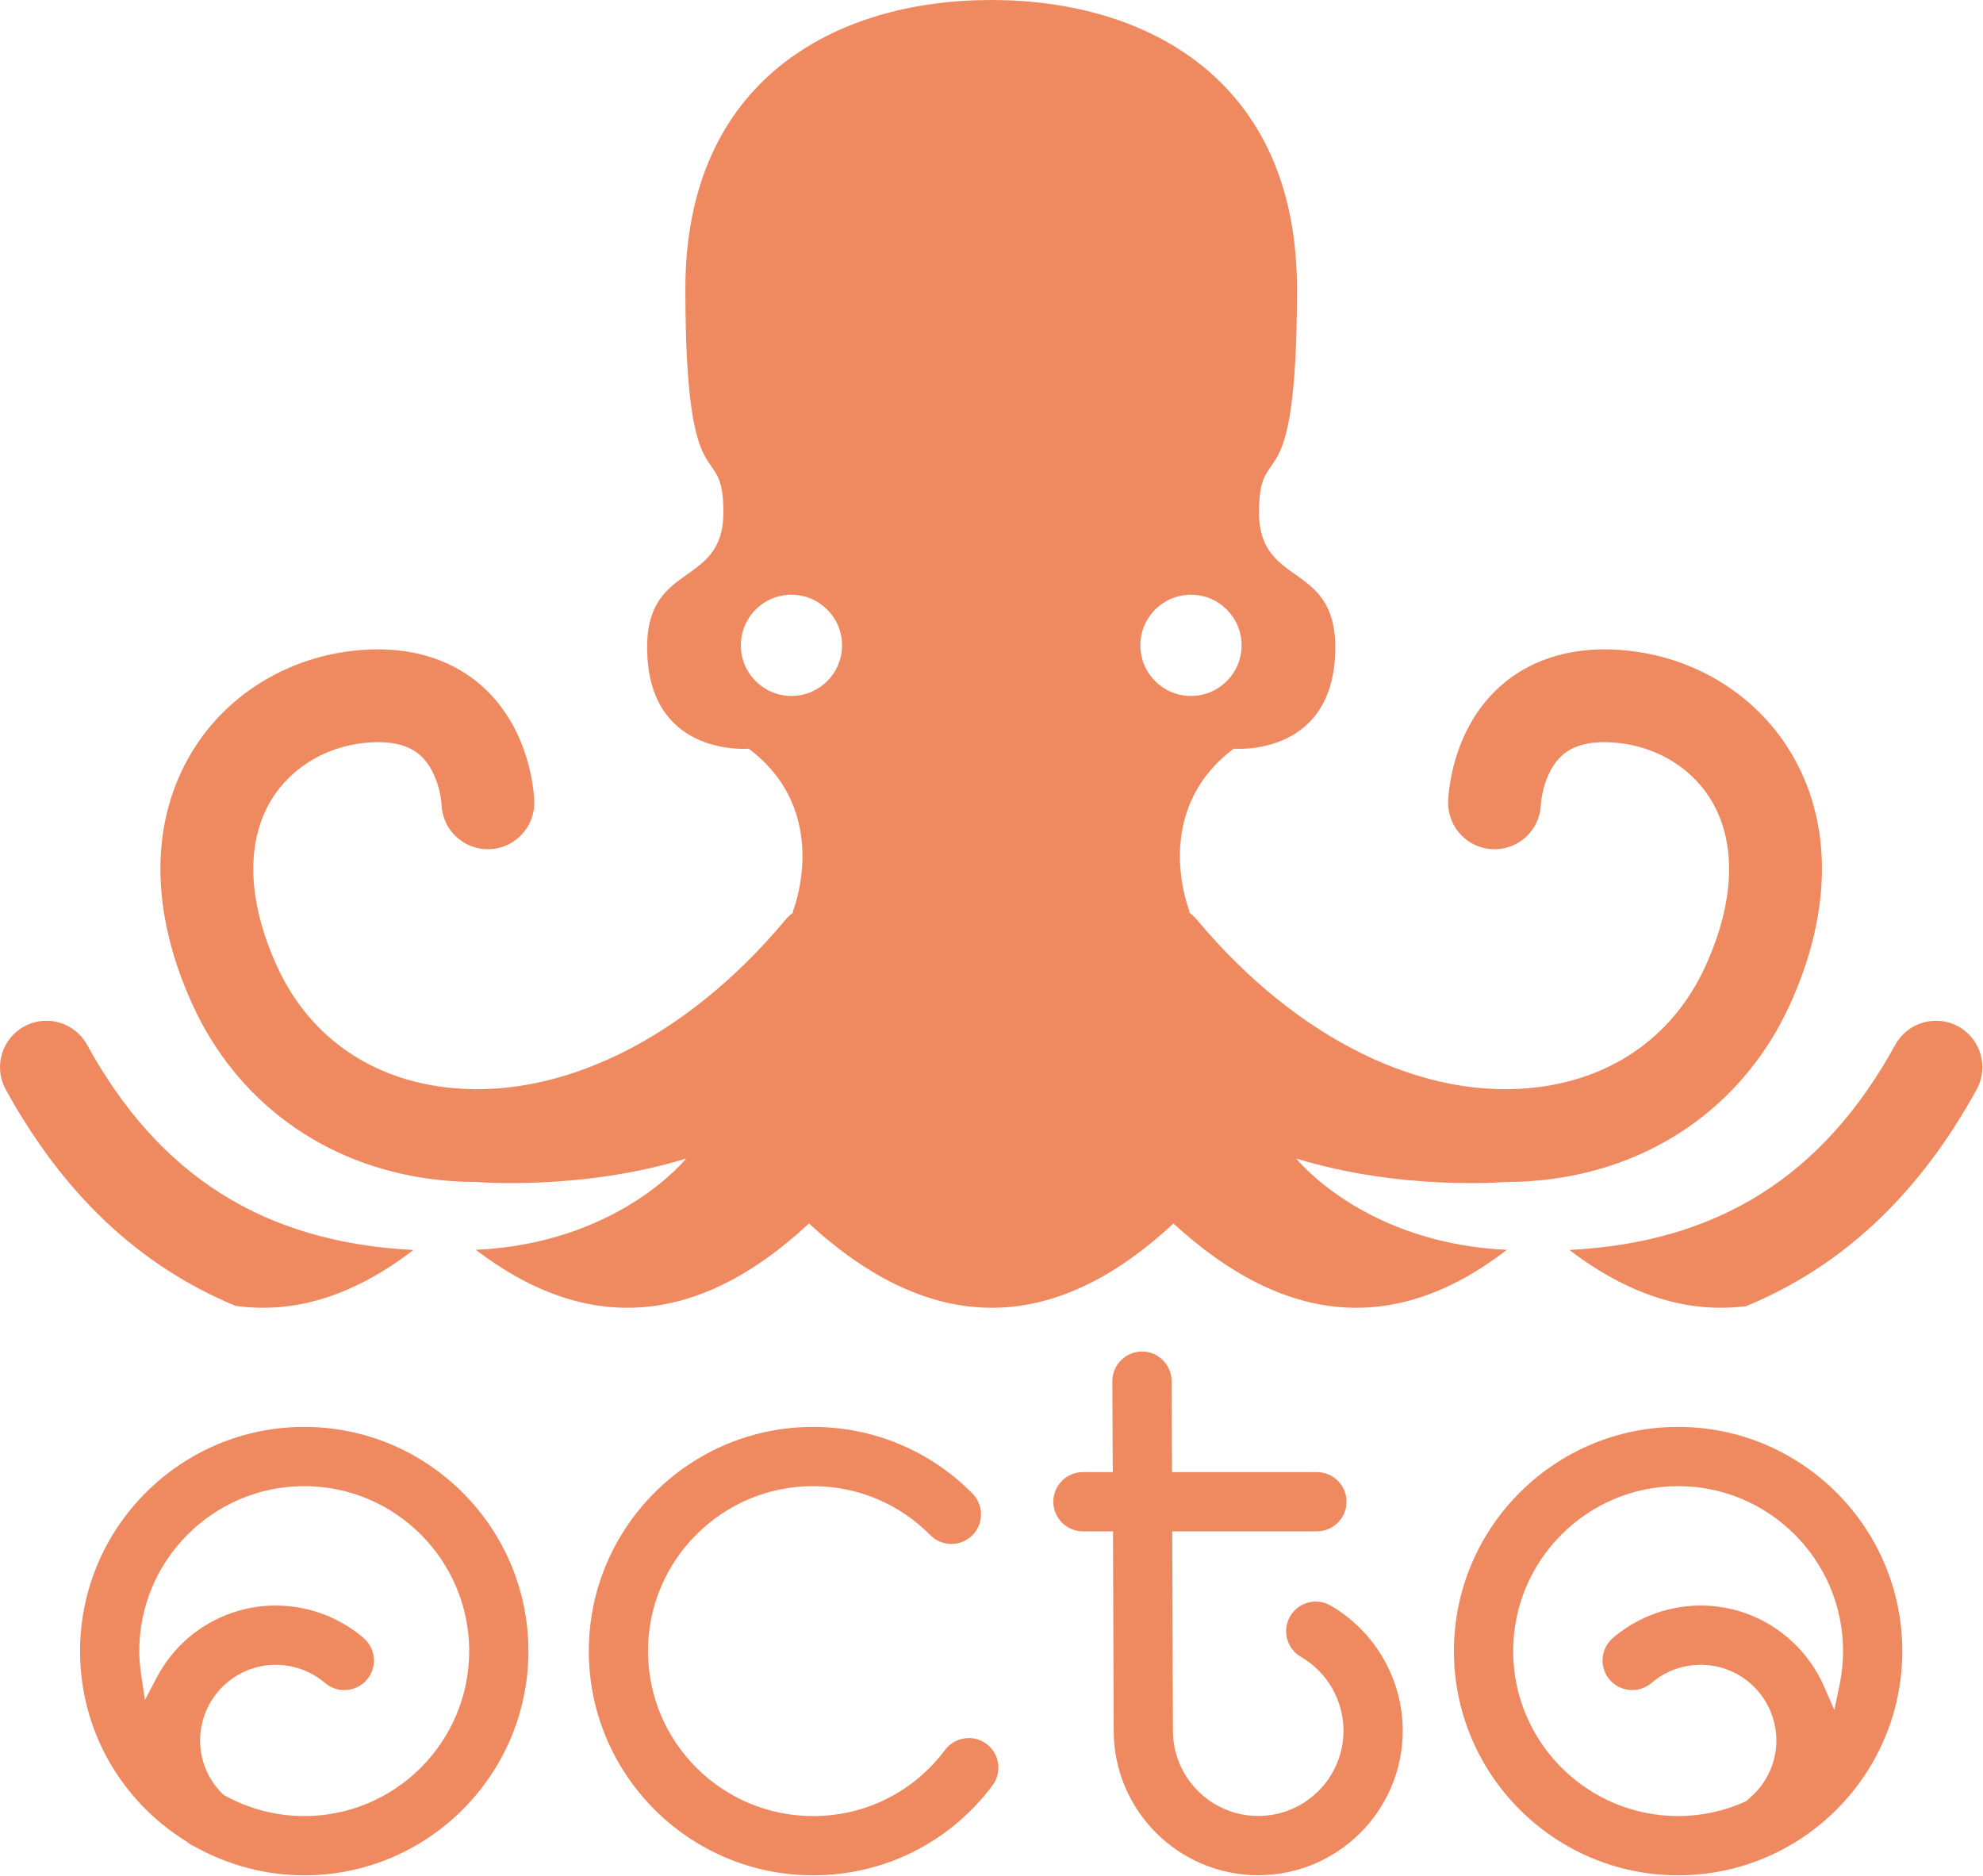
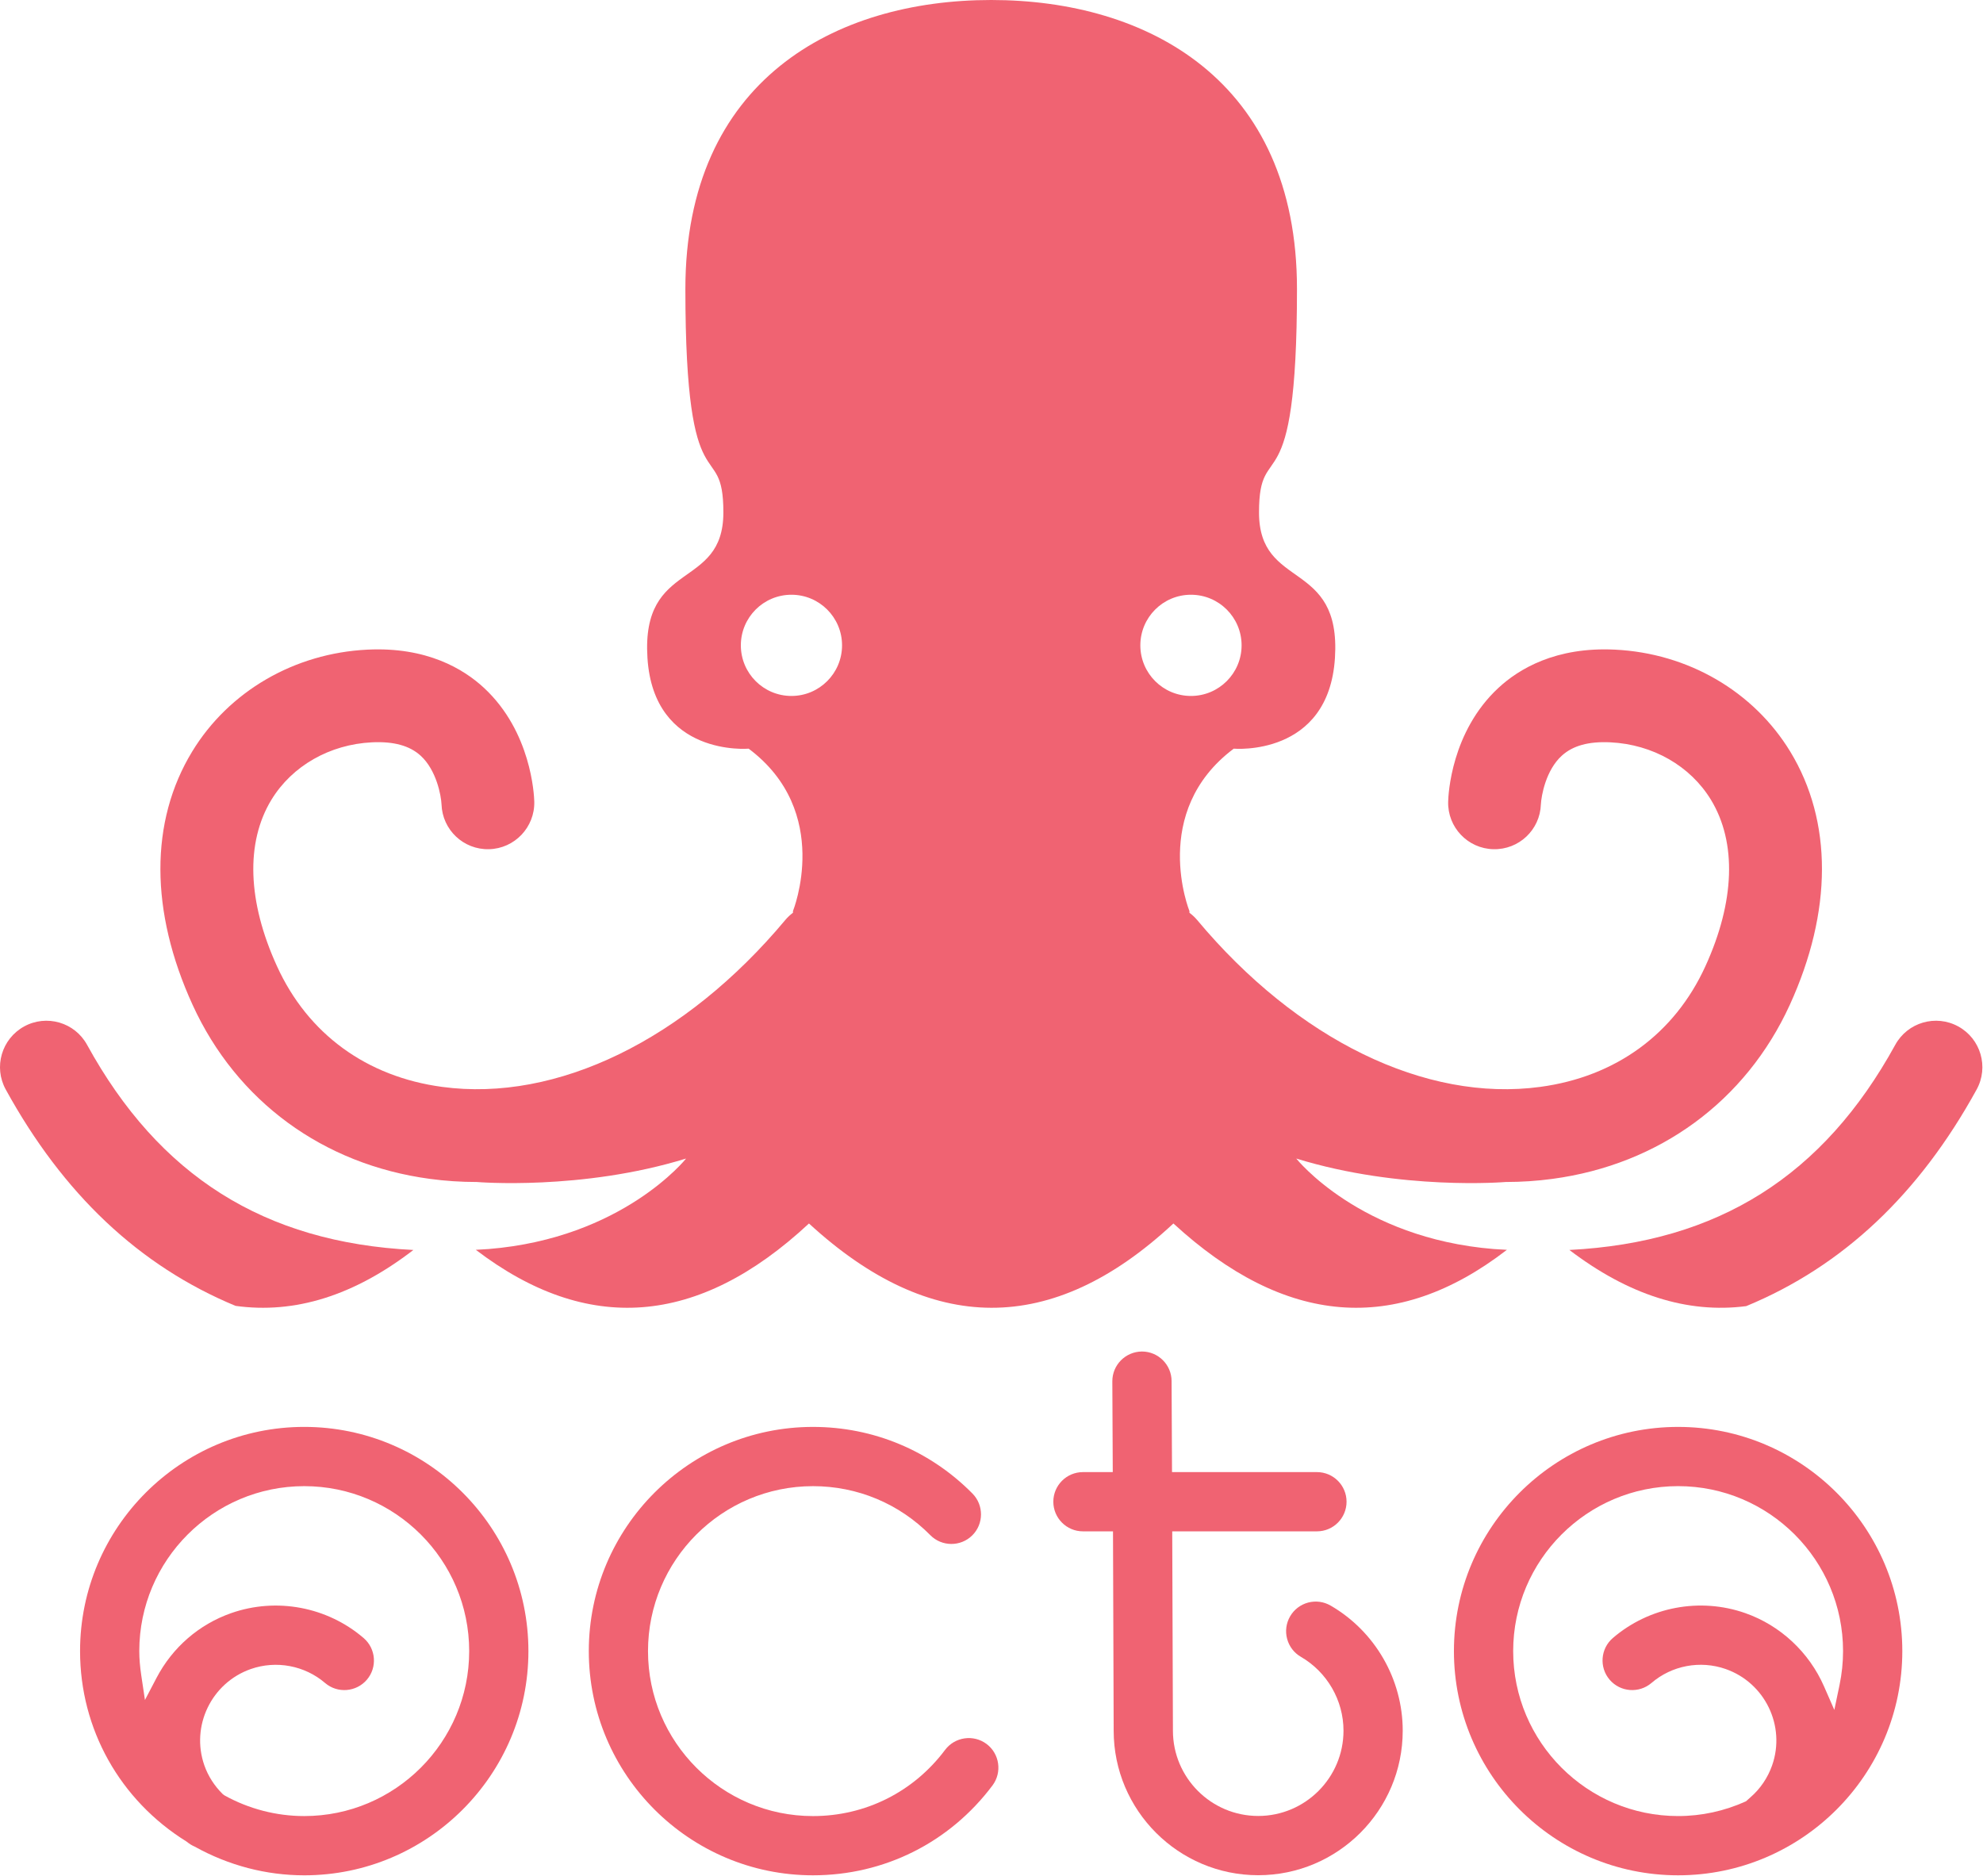
<svg xmlns="http://www.w3.org/2000/svg" width="100%" height="100%" viewBox="0 0 185 175" version="1.1" xml:space="preserve" style="fill-rule:evenodd;clip-rule:evenodd;stroke-linejoin:round;stroke-miterlimit:2;">
  <g>
    <g>
-       <path d="M146.411,116.607c13.907,-0.707 23.698,-6.929 30.405,-19.14c1.154,-2.096 3.787,-2.859 5.879,-1.709c2.096,1.15 2.862,3.784 1.712,5.879c-5.37,9.775 -12.487,16.488 -21.497,20.21c-5.5,0.713 -10.999,-1.05 -16.499,-5.24Z" style="fill:#ef8a60;" />
-       <path d="M21.974,121.823c-8.982,-3.724 -16.08,-10.43 -21.438,-20.186c-1.154,-2.095 -0.383,-4.725 1.713,-5.879c2.092,-1.15 4.725,-0.387 5.875,1.713c6.713,12.219 16.515,18.441 30.441,19.137c-5.53,4.262 -11.061,5.984 -16.591,5.215Z" style="fill:#ef8a60;" />
-       <path d="M44.39,116.593c0.394,-0.021 0.789,-0.045 1.188,-0.072c12.538,-1.017 18.429,-8.442 18.429,-8.442c-9.771,3.013 -19.533,2.188 -19.533,2.188c-1.471,-0 -2.929,-0.096 -4.375,-0.292c-9.963,-1.338 -18.025,-7.254 -22.129,-16.229c-3.992,-8.729 -4.009,-17.121 -0.042,-23.634c3.421,-5.62 9.538,-9.179 16.358,-9.508c5.521,-0.271 8.963,1.796 10.88,3.579c4.387,4.079 4.662,9.946 4.679,10.604c0.054,2.388 -1.834,4.375 -4.221,4.434c-2.383,0.062 -4.354,-1.809 -4.433,-4.179c-0.038,-0.813 -0.467,-3.196 -1.95,-4.546c-1.03,-0.938 -2.517,-1.342 -4.534,-1.246c-3.946,0.192 -7.458,2.196 -9.387,5.362c-2.421,3.984 -2.234,9.5 0.525,15.534c2.879,6.308 8.354,10.304 15.408,11.25c10.692,1.441 22.667,-4.388 32.021,-15.584c0.212,-0.254 0.45,-0.47 0.704,-0.662l0,-0.158c0,-0 3.738,-9.246 -4.133,-15.15c-0,-0 -8.854,0.787 -9.442,-8.459c-0.592,-9.246 7.079,-6.296 7.083,-13.575c0,-7.279 -3.545,0 -3.545,-20.854c-0,-19.479 13.97,-26.954 28.529,-26.954c14.558,-0 28.529,7.475 28.529,26.954c-0,20.854 -3.542,13.575 -3.542,20.854c0,7.279 7.675,4.329 7.084,13.575c-0.588,9.246 -9.442,8.459 -9.442,8.459c-7.871,5.904 -4.133,15.15 -4.133,15.15c0.004,0.054 -0,0.104 -0,0.158c0.254,0.192 0.491,0.408 0.708,0.662c9.35,11.196 21.325,17.025 32.012,15.584c7.059,-0.95 12.53,-4.942 15.413,-11.25c2.758,-6.034 2.942,-11.55 0.521,-15.534c-1.929,-3.166 -5.434,-5.17 -9.388,-5.362c-2.016,-0.096 -3.496,0.308 -4.525,1.246c-1.491,1.35 -1.912,3.733 -1.954,4.546c-0.079,2.37 -2.05,4.241 -4.437,4.179c-2.388,-0.059 -4.275,-2.046 -4.213,-4.434c0.017,-0.658 0.283,-6.525 4.679,-10.604c1.917,-1.783 5.359,-3.85 10.875,-3.579c6.821,0.329 12.934,3.888 16.359,9.508c3.962,6.513 3.945,14.905 -0.042,23.634c-4.104,8.975 -12.171,14.891 -22.133,16.229c-1.446,0.196 -2.905,0.292 -4.371,0.292c-0,-0 -9.767,0.825 -19.538,-2.188c0,0 5.892,7.425 18.429,8.442c0.412,0.028 0.82,0.053 1.224,0.073c-10.371,8.002 -20.742,7.073 -31.114,-2.457c-11.333,10.557 -22.667,10.414 -34,-0c-10.36,9.65 -20.72,10.36 -31.081,2.456Zm29.446,-51.668c-2.608,-0 -4.72,-2.117 -4.72,-4.721c-0,-2.608 2.112,-4.721 4.72,-4.721c2.605,0 4.721,2.113 4.721,4.721c0,2.604 -2.116,4.721 -4.721,4.721Zm32.55,-4.721c0,-2.608 2.113,-4.721 4.721,-4.721c2.609,0 4.725,2.113 4.725,4.721c0,2.604 -2.116,4.721 -4.725,4.721c-2.608,-0 -4.721,-2.117 -4.721,-4.721Z" style="fill:#ef8a60;" />
+       <path d="M146.411,116.607c13.907,-0.707 23.698,-6.929 30.405,-19.14c1.154,-2.096 3.787,-2.859 5.879,-1.709c2.096,1.15 2.862,3.784 1.712,5.88c-5.37,9.774 -12.487,16.487 -21.497,20.209c-5.5,0.713 -10.999,-1.05 -16.499,-5.24Z" style="fill:#f06372;" />
+       <path d="M21.974,121.823c-8.982,-3.724 -16.08,-10.43 -21.438,-20.185c-1.154,-2.096 -0.383,-4.725 1.713,-5.88c2.092,-1.15 4.725,-0.387 5.875,1.713c6.713,12.219 16.515,18.441 30.441,19.137c-5.53,4.262 -11.061,5.984 -16.591,5.215Z" style="fill:#f06372;" />
+       <path d="M44.39,116.593c0.394,-0.021 0.789,-0.045 1.188,-0.072c12.538,-1.017 18.429,-8.442 18.429,-8.442c-9.771,3.013 -19.533,2.188 -19.533,2.188c-1.471,-0 -2.929,-0.096 -4.375,-0.292c-9.963,-1.338 -18.025,-7.254 -22.129,-16.229c-3.992,-8.729 -4.009,-17.121 -0.042,-23.634c3.421,-5.62 9.538,-9.179 16.358,-9.508c5.521,-0.271 8.963,1.796 10.88,3.579c4.387,4.079 4.662,9.946 4.679,10.604c0.054,2.388 -1.834,4.375 -4.221,4.434c-2.383,0.062 -4.354,-1.809 -4.433,-4.179c-0.038,-0.813 -0.467,-3.196 -1.95,-4.546c-1.03,-0.938 -2.517,-1.342 -4.534,-1.246c-3.946,0.192 -7.458,2.196 -9.387,5.362c-2.421,3.984 -2.234,9.5 0.525,15.534c2.879,6.308 8.354,10.304 15.408,11.25c10.692,1.441 22.667,-4.388 32.021,-15.584c0.212,-0.254 0.45,-0.47 0.704,-0.662l0,-0.158c0,-0 3.738,-9.246 -4.133,-15.15c-0,-0 -8.854,0.787 -9.442,-8.459c-0.592,-9.246 7.079,-6.296 7.083,-13.575c0,-7.279 -3.545,0 -3.545,-20.854c-0,-19.479 13.97,-26.954 28.529,-26.954c14.558,-0 28.529,7.475 28.529,26.954c-0,20.854 -3.542,13.575 -3.542,20.854c0,7.279 7.675,4.329 7.084,13.575c-0.588,9.246 -9.442,8.459 -9.442,8.459c-7.871,5.904 -4.133,15.15 -4.133,15.15c0.004,0.054 -0,0.104 -0,0.158c0.254,0.192 0.491,0.408 0.708,0.662c9.35,11.196 21.325,17.025 32.012,15.584c7.059,-0.95 12.53,-4.942 15.413,-11.25c2.758,-6.034 2.942,-11.55 0.521,-15.534c-1.929,-3.166 -5.434,-5.17 -9.388,-5.362c-2.016,-0.096 -3.496,0.308 -4.525,1.246c-1.491,1.35 -1.912,3.733 -1.954,4.546c-0.079,2.37 -2.05,4.241 -4.437,4.179c-2.388,-0.059 -4.275,-2.046 -4.213,-4.434c0.017,-0.658 0.283,-6.525 4.679,-10.604c1.917,-1.783 5.359,-3.85 10.875,-3.579c6.821,0.329 12.934,3.888 16.359,9.508c3.962,6.513 3.945,14.905 -0.042,23.634c-4.104,8.975 -12.171,14.891 -22.133,16.229c-1.446,0.196 -2.905,0.292 -4.371,0.292c-0,-0 -9.767,0.825 -19.538,-2.188c0,0 5.892,7.425 18.429,8.442c0.412,0.028 0.82,0.053 1.224,0.073c-10.371,8.002 -20.742,7.073 -31.114,-2.457c-11.333,10.557 -22.667,10.414 -34,-0c-10.36,9.65 -20.72,10.36 -31.081,2.456Zm29.446,-51.668c-2.608,-0 -4.72,-2.117 -4.72,-4.721c-0,-2.608 2.112,-4.721 4.72,-4.721c2.605,0 4.721,2.113 4.721,4.721c0,2.604 -2.116,4.721 -4.721,4.721Zm32.55,-4.721c0,-2.608 2.113,-4.721 4.721,-4.721c2.609,0 4.725,2.113 4.725,4.721c0,2.604 -2.116,4.721 -4.725,4.721c-2.608,-0 -4.721,-2.117 -4.721,-4.721Z" style="fill:#f06372;" />
    </g>
    <g>
      <g>
-         <path d="M28.383,169.419c-2.593,-0 -5.166,-0.665 -7.44,-1.928l-0.163,-0.121c-0.777,-0.763 -1.37,-1.691 -1.718,-2.689c-1.279,-3.666 0.667,-7.694 4.34,-8.98c2.37,-0.828 5.028,-0.325 6.927,1.304c1.153,0.99 2.903,0.852 3.894,-0.302c0.993,-1.156 0.855,-2.905 -0.304,-3.896c-3.396,-2.912 -8.125,-3.8 -12.345,-2.323c-3.006,1.053 -5.483,3.2 -6.973,6.047l-1.078,2.058l-0.344,-2.296c-0.125,-0.846 -0.185,-1.565 -0.185,-2.263c0,-8.484 6.904,-15.389 15.389,-15.389c8.486,0 15.389,6.905 15.389,15.389c-0,8.484 -6.903,15.389 -15.389,15.389m-0,-36.305c-11.533,-0 -20.914,9.383 -20.914,20.916c-0,7.264 3.711,13.902 9.928,17.763c0.288,0.232 0.515,0.368 0.776,0.48c3.165,1.761 6.673,2.673 10.21,2.673c11.533,0 20.914,-9.383 20.914,-20.916c-0,-11.533 -9.381,-20.916 -20.914,-20.916" style="fill:#ef8a60;fill-rule:nonzero;" />
-         <path d="M75.843,133.115c-11.531,-0 -20.912,9.383 -20.912,20.916c-0,11.533 9.381,20.914 20.912,20.914c6.65,0 12.755,-3.057 16.75,-8.384c0.912,-1.22 0.665,-2.954 -0.554,-3.869c-1.22,-0.911 -2.957,-0.661 -3.869,0.553c-2.939,3.923 -7.431,6.175 -12.327,6.175c-8.485,-0 -15.389,-6.905 -15.389,-15.389c-0,-8.487 6.904,-15.389 15.389,-15.389c4.146,0 8.035,1.625 10.95,4.573c1.064,1.08 2.821,1.095 3.907,0.024c1.085,-1.069 1.094,-2.823 0.025,-3.907c-3.963,-4.01 -9.248,-6.217 -14.882,-6.217" style="fill:#ef8a60;fill-rule:nonzero;" />
-         <path d="M101.03,142.858l2.805,0l0.063,18.596c-0,7.435 6.05,13.483 13.483,13.483c7.436,-0 13.483,-6.048 13.483,-13.483c0,-4.794 -2.577,-9.266 -6.728,-11.671l-0.002,-0c-0.639,-0.371 -1.384,-0.467 -2.094,-0.282c-0.711,0.192 -1.312,0.648 -1.682,1.286c-0.368,0.638 -0.471,1.383 -0.279,2.097c0.19,0.712 0.645,1.31 1.283,1.679c2.453,1.423 3.977,4.061 3.977,6.891c-0,4.387 -3.571,7.955 -7.958,7.955c-4.387,0 -7.955,-3.568 -7.955,-7.955l-0.065,-18.596l13.501,0c1.526,0 2.762,-1.241 2.762,-2.765c0,-1.522 -1.236,-2.762 -2.762,-2.762l-13.521,-0l-0.04,-8.498c-0.005,-1.515 -1.246,-2.752 -2.761,-2.752c-1.537,0.009 -2.769,1.252 -2.767,2.776l0.04,8.474l-2.783,-0c-1.526,-0 -2.762,1.24 -2.762,2.762c-0,1.524 1.236,2.765 2.762,2.765" style="fill:#ef8a60;fill-rule:nonzero;" />
-         <path d="M171.616,157.191l-0.486,2.325l-0.953,-2.176c-1.402,-3.211 -4.086,-5.708 -7.358,-6.855c-4.226,-1.482 -8.953,-0.589 -12.351,2.323c-1.156,0.991 -1.29,2.74 -0.295,3.896c0.993,1.156 2.738,1.288 3.897,0.299c1.894,-1.629 4.543,-2.133 6.92,-1.303c3.673,1.286 5.619,5.316 4.34,8.982c-0.406,1.156 -1.102,2.185 -2.013,2.977l-0.431,0.384c-2.012,0.91 -4.146,1.375 -6.331,1.375c-8.484,-0 -15.386,-6.903 -15.386,-15.389c-0,-8.485 6.902,-15.389 15.386,-15.389c8.487,0 15.389,6.904 15.389,15.389c0,1.049 -0.109,2.113 -0.328,3.162m-15.061,-24.076c-11.532,-0 -20.914,9.383 -20.914,20.914c0,11.532 9.382,20.916 20.914,20.916c11.535,0 20.917,-9.384 20.917,-20.916c-0,-11.531 -9.382,-20.914 -20.917,-20.914" style="fill:#ef8a60;fill-rule:nonzero;" />
+         <path d="M28.383,169.419c-2.593,-0 -5.166,-0.665 -7.44,-1.928l-0.163,-0.121c-0.777,-0.763 -1.37,-1.691 -1.718,-2.689c-1.279,-3.666 0.667,-7.694 4.34,-8.98c2.37,-0.828 5.028,-0.325 6.927,1.304c1.153,0.99 2.903,0.852 3.894,-0.302c0.993,-1.156 0.855,-2.905 -0.304,-3.896c-3.396,-2.912 -8.125,-3.8 -12.345,-2.323c-3.006,1.053 -5.483,3.2 -6.973,6.047l-1.078,2.058l-0.344,-2.296c-0.125,-0.846 -0.185,-1.565 -0.185,-2.263c0,-8.484 6.904,-15.389 15.389,-15.389c8.486,0 15.389,6.905 15.389,15.389c-0,8.484 -6.903,15.389 -15.389,15.389m-0,-36.305c-11.533,-0 -20.914,9.383 -20.914,20.916c-0,7.264 3.711,13.902 9.928,17.763c0.288,0.232 0.515,0.368 0.776,0.48c3.165,1.761 6.673,2.673 10.21,2.673c11.533,0 20.914,-9.383 20.914,-20.916c-0,-11.533 -9.381,-20.916 -20.914,-20.916" style="fill:#f06372;fill-rule:nonzero;" />
+         <path d="M75.843,133.115c-11.531,-0 -20.912,9.383 -20.912,20.916c-0,11.533 9.381,20.914 20.912,20.914c6.65,0 12.755,-3.057 16.75,-8.384c0.912,-1.22 0.665,-2.954 -0.554,-3.869c-1.22,-0.911 -2.957,-0.661 -3.869,0.553c-2.939,3.923 -7.431,6.175 -12.327,6.175c-8.485,-0 -15.389,-6.905 -15.389,-15.389c-0,-8.487 6.904,-15.389 15.389,-15.389c4.146,0 8.035,1.625 10.95,4.573c1.064,1.08 2.821,1.095 3.907,0.024c1.085,-1.069 1.094,-2.823 0.025,-3.907c-3.963,-4.01 -9.248,-6.217 -14.882,-6.217" style="fill:#f06372;fill-rule:nonzero;" />
+         <path d="M101.03,142.858l2.805,0l0.063,18.596c-0,7.435 6.05,13.483 13.483,13.483c7.436,-0 13.483,-6.048 13.483,-13.483c0,-4.794 -2.577,-9.266 -6.728,-11.671l-0.002,-0c-0.639,-0.371 -1.384,-0.467 -2.094,-0.282c-0.711,0.192 -1.312,0.648 -1.682,1.286c-0.368,0.638 -0.471,1.383 -0.279,2.097c0.19,0.712 0.645,1.31 1.283,1.679c2.453,1.423 3.977,4.061 3.977,6.891c-0,4.387 -3.571,7.955 -7.958,7.955c-4.387,0 -7.955,-3.568 -7.955,-7.955l-0.065,-18.596l13.501,0c1.526,0 2.762,-1.241 2.762,-2.765c0,-1.522 -1.236,-2.762 -2.762,-2.762l-13.521,-0l-0.04,-8.498c-0.005,-1.515 -1.246,-2.752 -2.761,-2.752c-1.537,0.009 -2.769,1.252 -2.767,2.776l0.04,8.474l-2.783,-0c-1.526,-0 -2.762,1.24 -2.762,2.762c-0,1.524 1.236,2.765 2.762,2.765" style="fill:#f06372;fill-rule:nonzero;" />
+         <path d="M171.616,157.191l-0.486,2.325l-0.953,-2.176c-1.402,-3.211 -4.086,-5.708 -7.358,-6.855c-4.226,-1.482 -8.953,-0.589 -12.351,2.323c-1.156,0.991 -1.29,2.74 -0.295,3.896c0.993,1.156 2.738,1.288 3.897,0.299c1.894,-1.629 4.543,-2.133 6.92,-1.303c3.673,1.286 5.619,5.316 4.34,8.982c-0.406,1.156 -1.102,2.185 -2.013,2.977l-0.431,0.384c-2.012,0.91 -4.146,1.375 -6.331,1.375c-8.484,-0 -15.386,-6.903 -15.386,-15.389c-0,-8.485 6.902,-15.389 15.386,-15.389c8.487,0 15.389,6.904 15.389,15.389c0,1.049 -0.109,2.113 -0.328,3.162m-15.061,-24.076c-11.532,-0 -20.914,9.383 -20.914,20.914c0,11.532 9.382,20.916 20.914,20.916c11.535,0 20.917,-9.384 20.917,-20.916c-0,-11.531 -9.382,-20.914 -20.917,-20.914" style="fill:#f06372;fill-rule:nonzero;" />
      </g>
    </g>
  </g>
</svg>
